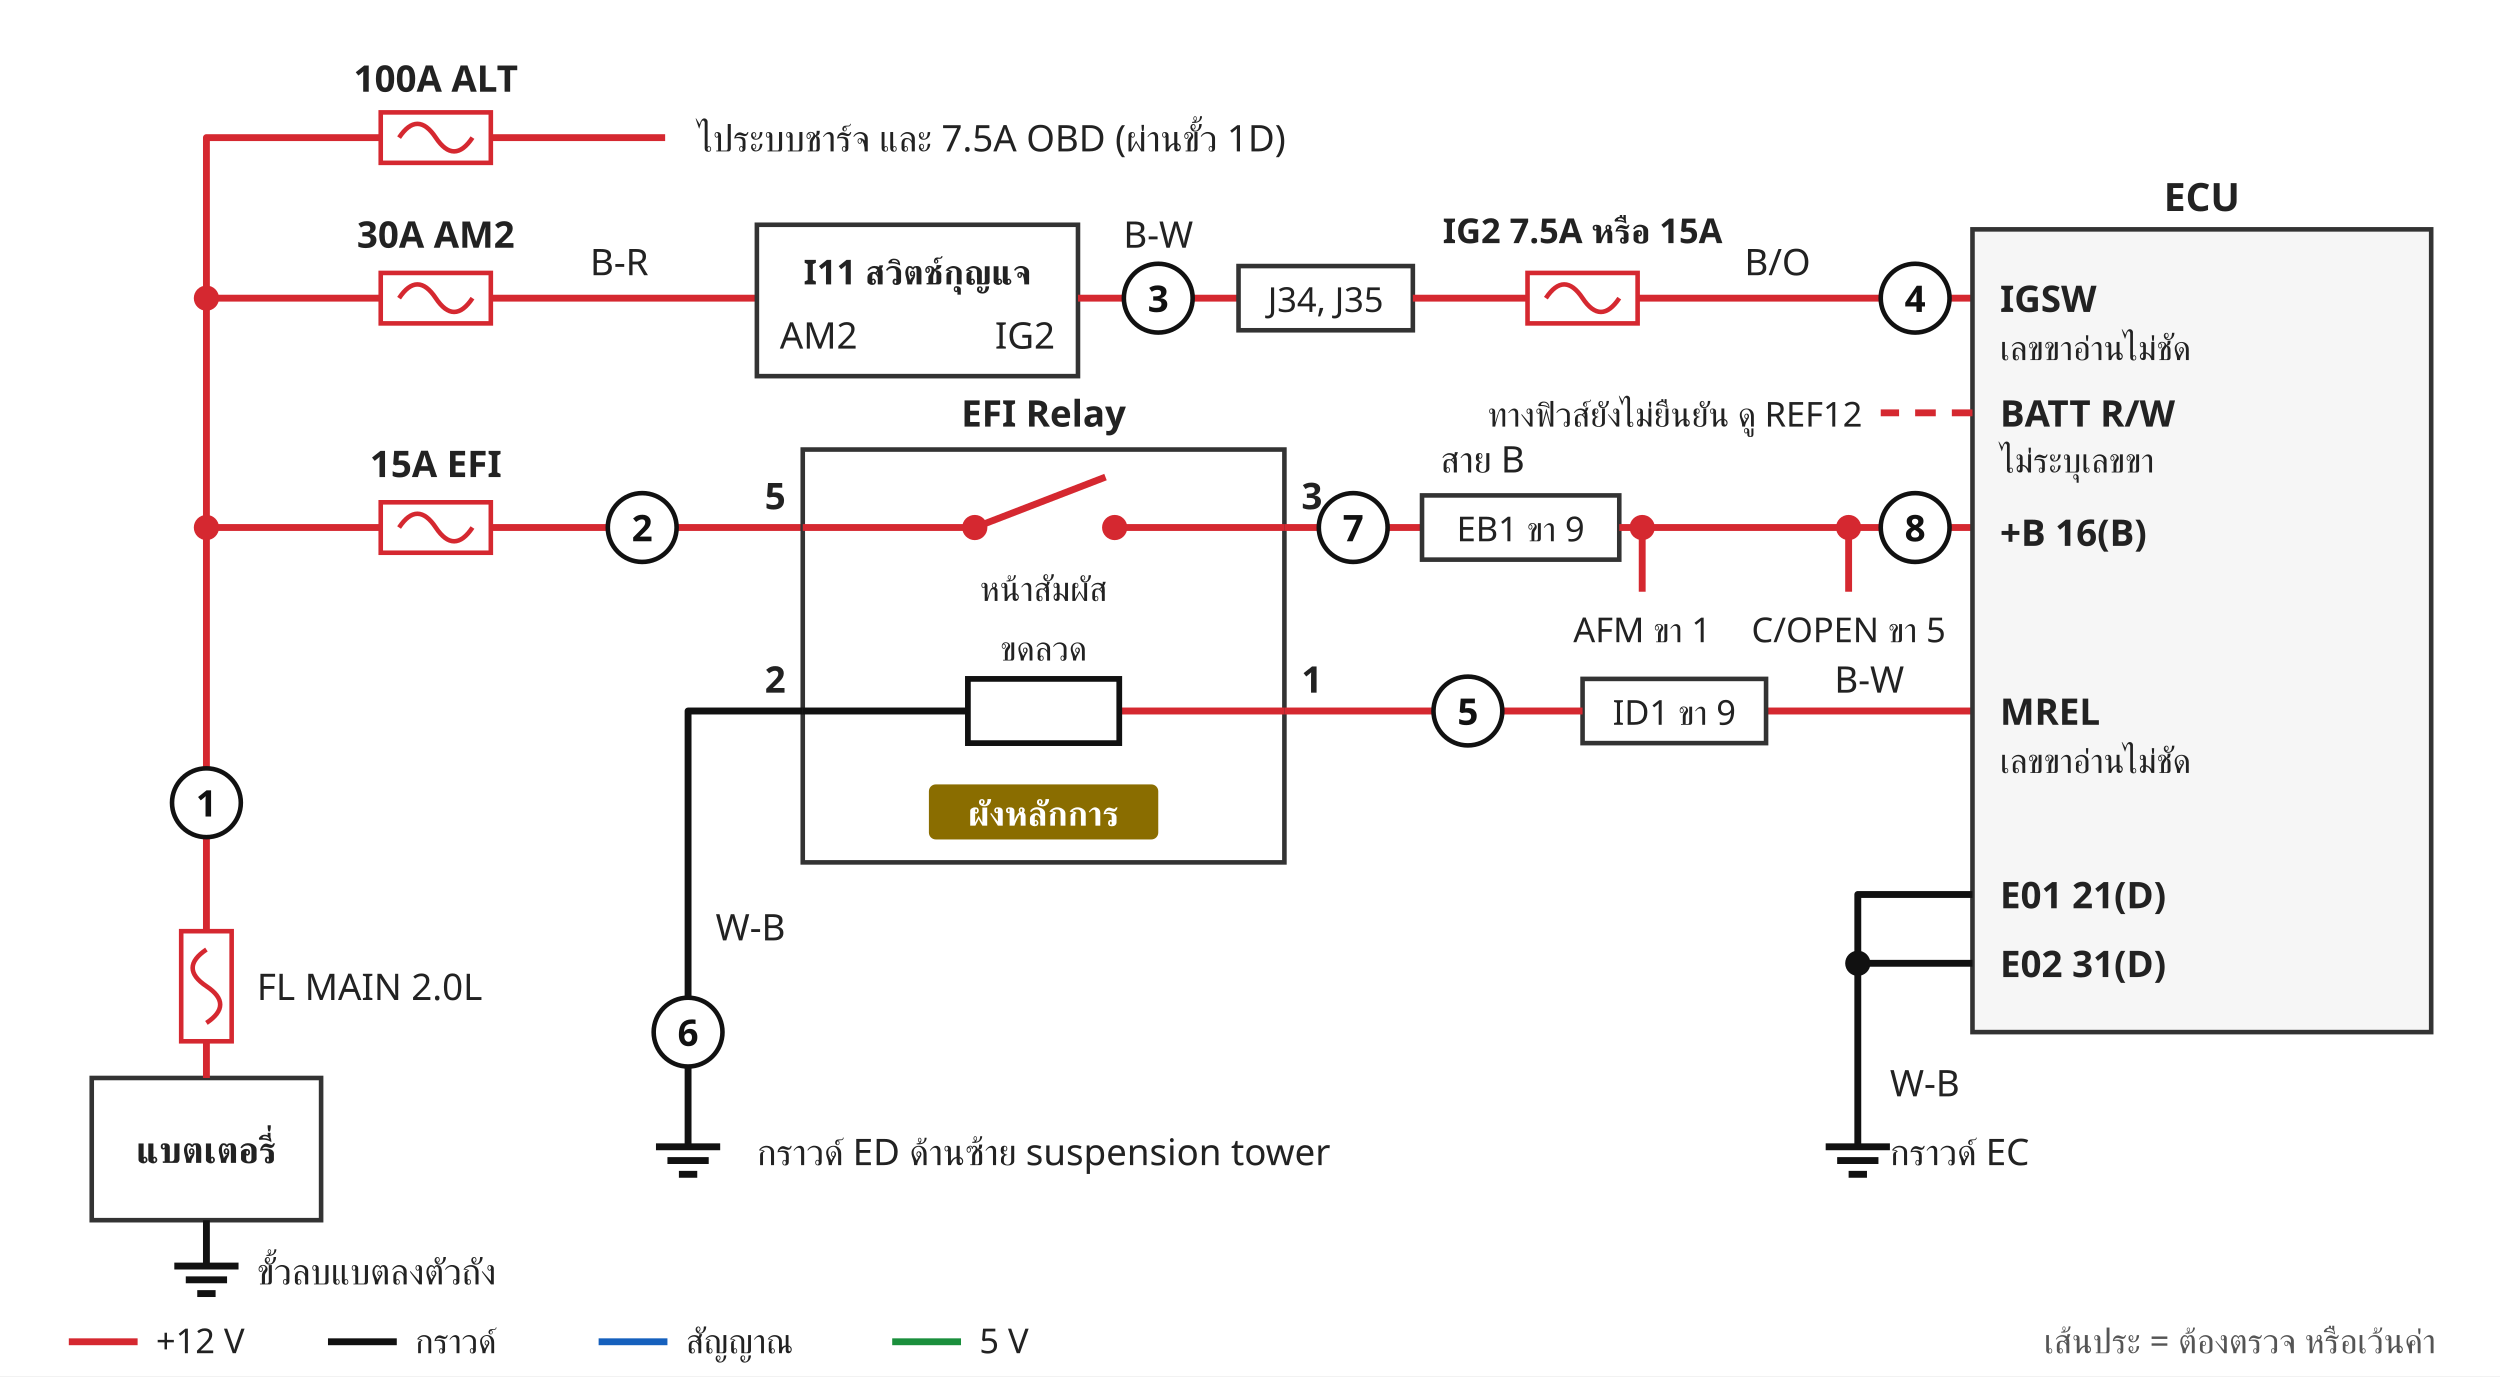
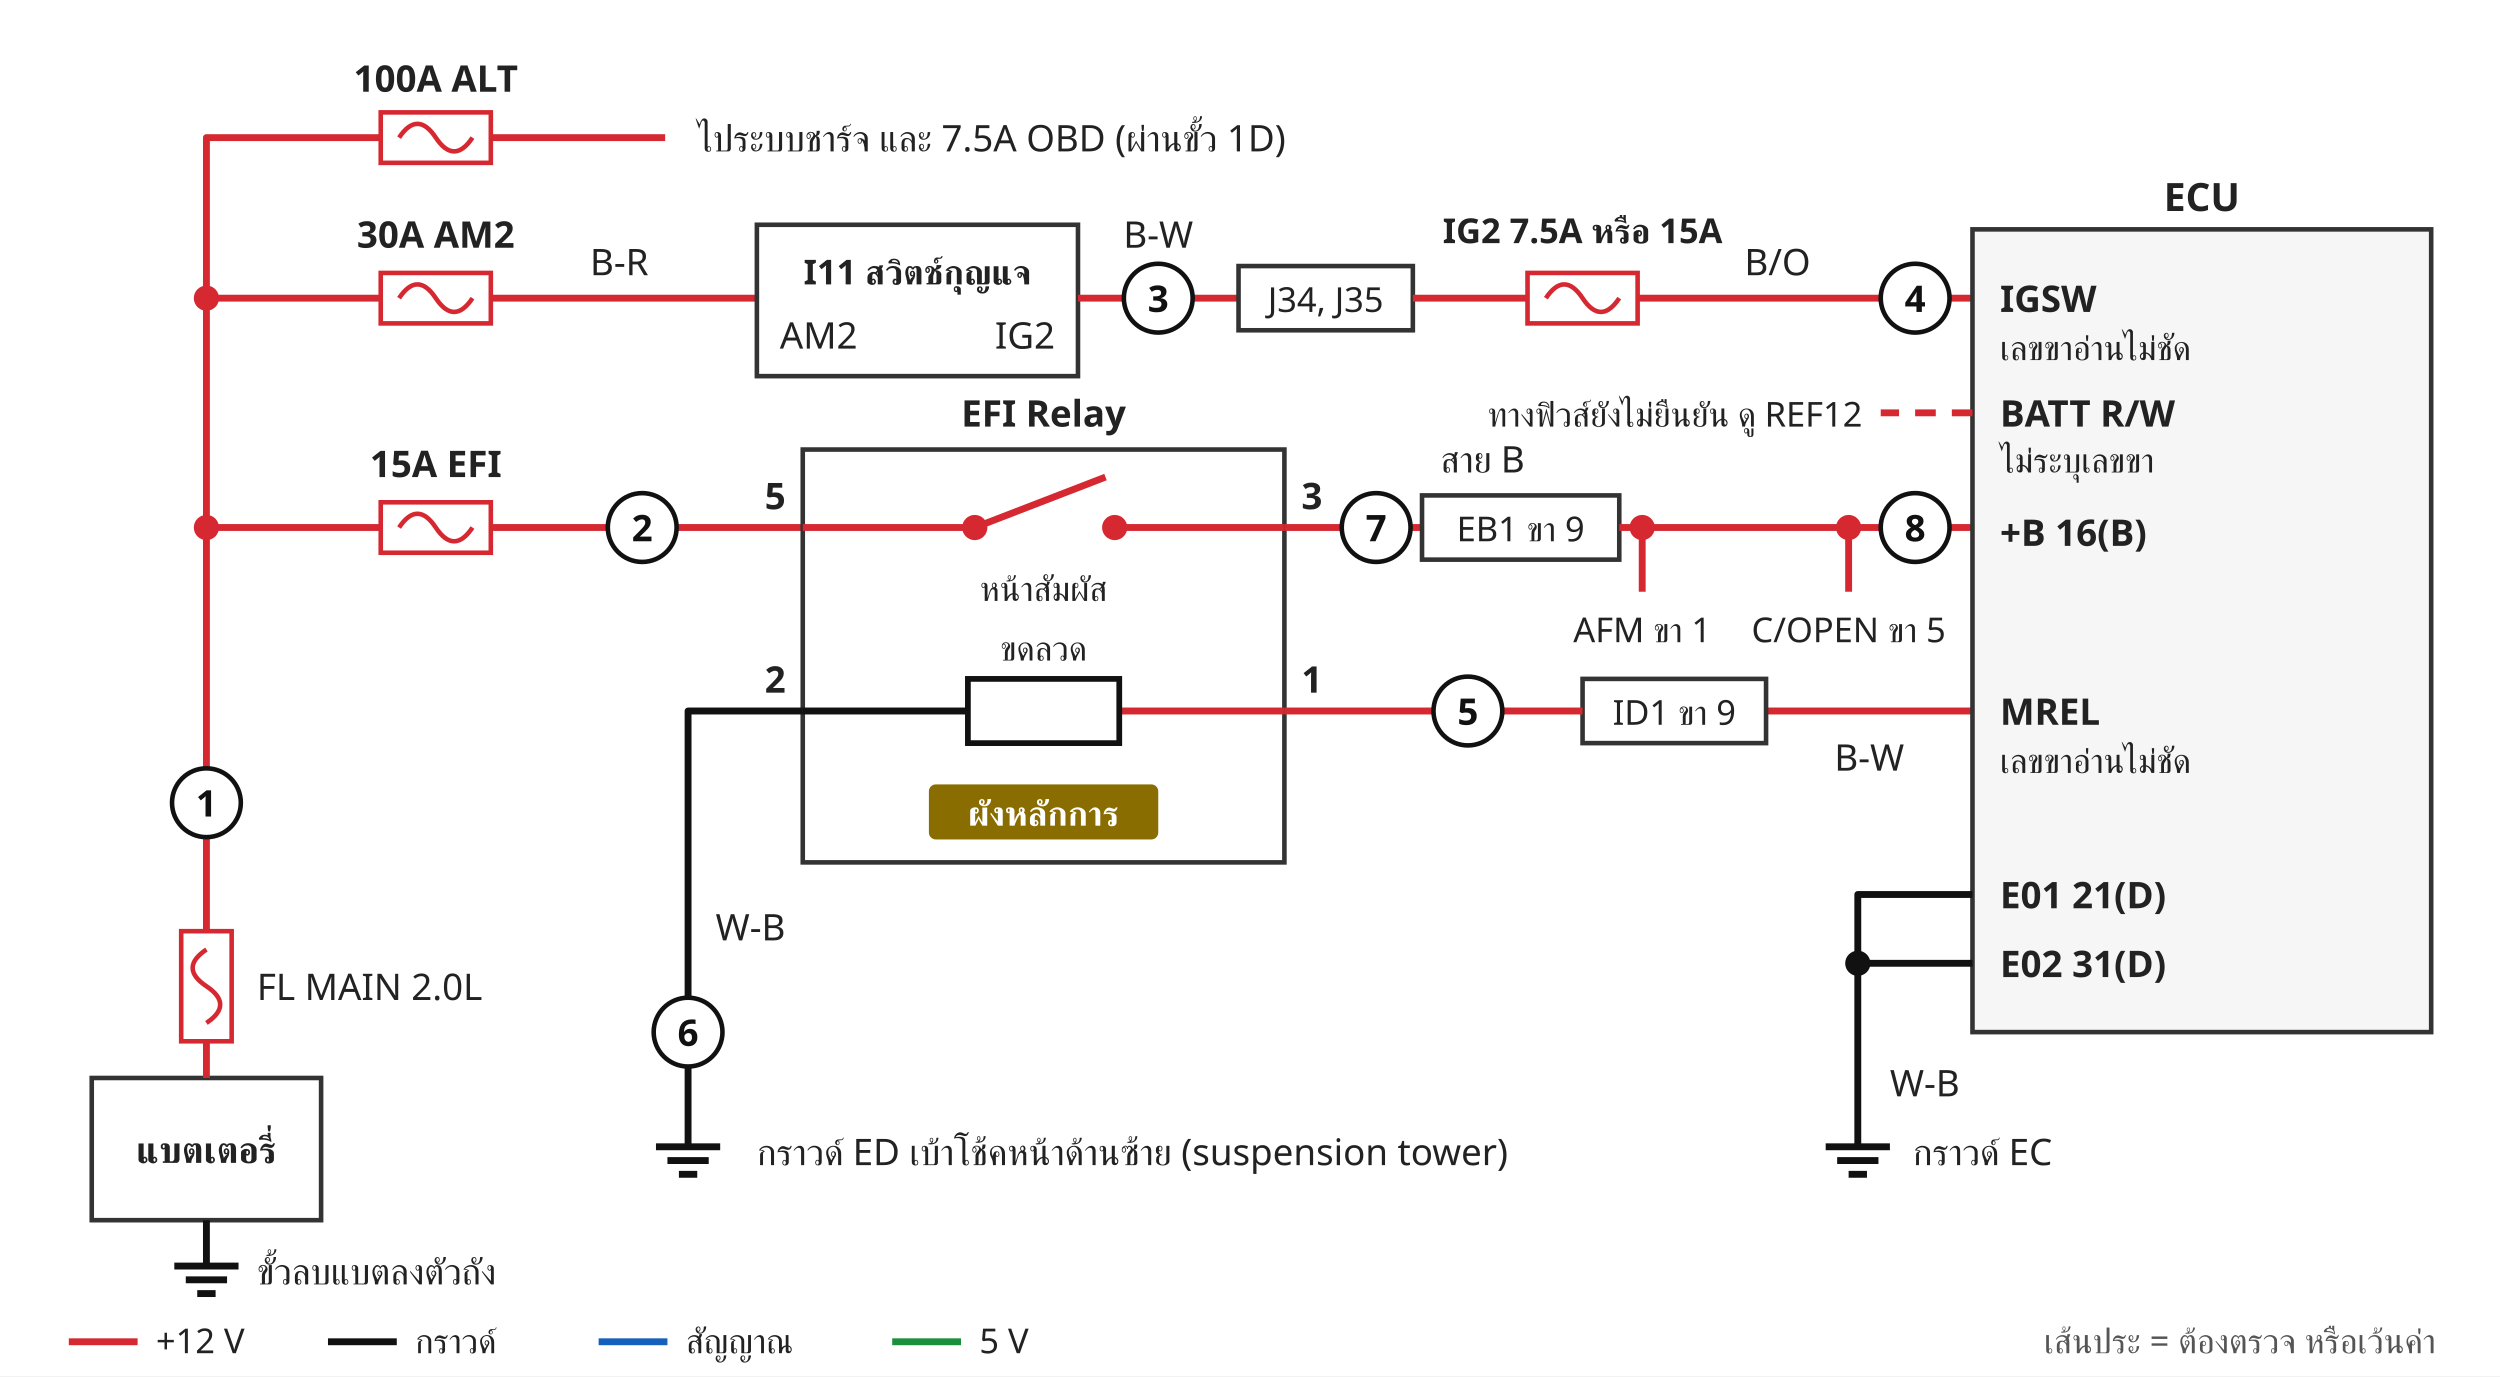
<svg xmlns="http://www.w3.org/2000/svg" viewBox="0 0 1090 600" width="1090" height="600" font-family="Tahoma, &quot;Leelawadee UI&quot;, sans-serif">
  <rect width="1090" height="600" fill="#ffffff" />
  <rect class="box" x="40" y="470" width="100" height="62" fill="#ffffff" stroke="#333333" stroke-width="2" />
  <text x="90" y="507" font-size="16" text-anchor="middle" fill="#222222" font-weight="bold">แบตเตอรี่</text>
  <polyline class="wire" points="90,470 90,60 290,60" fill="none" stroke="#d52830" stroke-width="3" stroke-linejoin="round" />
  <g class="sym">
    <rect x="79" y="406" width="22" height="48" fill="#ffffff" stroke="#d52830" stroke-width="2" />
    <path d="M90 414 q-12 8 0 16 t0 16" fill="none" stroke="#d52830" stroke-width="2" />
  </g>
  <text x="112" y="436" font-size="16" text-anchor="start" fill="#222222">FL MAIN 2.0L</text>
  <circle class="dot" cx="90" cy="130" r="5.5" fill="#d52830" />
  <circle class="dot" cx="90" cy="230" r="5.5" fill="#d52830" />
  <g class="sym">
    <rect x="166" y="49" width="48" height="22" fill="#ffffff" stroke="#d52830" stroke-width="2" />
    <path d="M174 60 q8 -12 16 0 t16 0" fill="none" stroke="#d52830" stroke-width="2" />
  </g>
  <text x="190" y="40" font-size="16" text-anchor="middle" fill="#222222" font-weight="bold">100A ALT</text>
  <text x="304" y="66" font-size="16" text-anchor="start" fill="#222222">ไประบบชาร์จ และ 7.5A OBD (ผ่านขั้ว 1D)</text>
  <polyline class="wire" points="90,130 330,130" fill="none" stroke="#d52830" stroke-width="3" stroke-linejoin="round" />
  <g class="sym">
    <rect x="166" y="119" width="48" height="22" fill="#ffffff" stroke="#d52830" stroke-width="2" />
    <path d="M174 130 q8 -12 16 0 t16 0" fill="none" stroke="#d52830" stroke-width="2" />
  </g>
  <text x="190" y="108" font-size="16" text-anchor="middle" fill="#222222" font-weight="bold">30A AM2</text>
  <text x="270" y="120" font-size="16" text-anchor="middle" fill="#222222">B-R</text>
  <rect class="box" x="330" y="98" width="140" height="66" fill="#ffffff" stroke="#333333" stroke-width="2" />
  <text x="400" y="124" font-size="15" text-anchor="middle" fill="#222222" font-weight="bold">I11 สวิตช์กุญแจ</text>
  <text x="340" y="152" font-size="16" text-anchor="start" fill="#222222">AM2</text>
  <text x="460" y="152" font-size="16" text-anchor="end" fill="#222222">IG2</text>
  <polyline class="wire" points="470,130 540,130" fill="none" stroke="#d52830" stroke-width="3" stroke-linejoin="round" />
  <text x="505" y="108" font-size="16" text-anchor="middle" fill="#222222">B-W</text>
  <rect class="box" x="540" y="116" width="76" height="28" fill="#ffffff" stroke="#333333" stroke-width="2" />
  <text x="578" y="136" font-size="15" text-anchor="middle" fill="#222222">J34, J35</text>
  <polyline class="wire" points="616,130 860,130" fill="none" stroke="#d52830" stroke-width="3" stroke-linejoin="round" />
  <g class="sym">
    <rect x="666" y="119" width="48" height="22" fill="#ffffff" stroke="#d52830" stroke-width="2" />
    <path d="M674 130 q8 -12 16 0 t16 0" fill="none" stroke="#d52830" stroke-width="2" />
  </g>
  <text x="690" y="106" font-size="15" text-anchor="middle" fill="#222222" font-weight="bold">IG2 7.5A หรือ 15A</text>
  <text x="775" y="120" font-size="16" text-anchor="middle" fill="#222222">B/O</text>
  <polyline class="wire" points="90,230 350,230" fill="none" stroke="#d52830" stroke-width="3" stroke-linejoin="round" />
  <g class="sym">
    <rect x="166" y="219" width="48" height="22" fill="#ffffff" stroke="#d52830" stroke-width="2" />
    <path d="M174 230 q8 -12 16 0 t16 0" fill="none" stroke="#d52830" stroke-width="2" />
  </g>
  <text x="190" y="208" font-size="16" text-anchor="middle" fill="#222222" font-weight="bold">15A EFI</text>
  <rect class="box" x="350" y="196" width="210" height="180" fill="#ffffff" stroke="#333333" stroke-width="2" />
  <text x="455" y="186" font-size="16" text-anchor="middle" fill="#222222" font-weight="bold">EFI Relay</text>
  <text x="338" y="222" font-size="16" text-anchor="middle" fill="#222222" font-weight="bold">5</text>
  <text x="572" y="222" font-size="16" text-anchor="middle" fill="#222222" font-weight="bold">3</text>
  <text x="338" y="302" font-size="16" text-anchor="middle" fill="#222222" font-weight="bold">2</text>
  <text x="572" y="302" font-size="16" text-anchor="middle" fill="#222222" font-weight="bold">1</text>
  <polyline class="wire" points="350,230 425,230" fill="none" stroke="#d52830" stroke-width="3" stroke-linejoin="round" />
  <polyline class="wire" points="425,230 482,208" fill="none" stroke="#d52830" stroke-width="3" stroke-linejoin="round" />
  <polyline class="wire" points="486,230 560,230" fill="none" stroke="#d52830" stroke-width="3" stroke-linejoin="round" />
  <circle class="dot" cx="425" cy="230" r="5.5" fill="#d52830" />
  <circle class="dot" cx="486" cy="230" r="5.5" fill="#d52830" />
  <text x="455" y="262" font-size="15" text-anchor="middle" fill="#222222">หน้าสัมผัส</text>
  <polyline class="wire" points="560,310 488,310" fill="none" stroke="#d52830" stroke-width="3" stroke-linejoin="round" />
  <rect class="sym" x="422" y="296" width="66" height="28" fill="#ffffff" stroke="#111111" stroke-width="2.5" />
  <text x="455" y="288" font-size="15" text-anchor="middle" fill="#222222">ขดลวด</text>
  <polyline class="wire" points="422,310 350,310" fill="none" stroke="#111111" stroke-width="3" stroke-linejoin="round" />
  <g class="tag">
    <rect x="405" y="342" width="100" height="24" rx="3" fill="#8a6d00" />
    <text x="455" y="360" font-size="15" font-weight="bold" fill="#ffffff" text-anchor="middle">ผังหลักการ</text>
  </g>
  <polyline class="wire" points="560,230 620,230" fill="none" stroke="#d52830" stroke-width="3" stroke-linejoin="round" />
  <rect class="box" x="620" y="216" width="86" height="28" fill="#ffffff" stroke="#333333" stroke-width="2" />
  <text x="663" y="236" font-size="15" text-anchor="middle" fill="#222222">EB1 ขา 9</text>
  <polyline class="wire" points="706,230 860,230" fill="none" stroke="#d52830" stroke-width="3" stroke-linejoin="round" />
  <circle class="dot" cx="716" cy="230" r="5.5" fill="#d52830" />
  <circle class="dot" cx="806" cy="230" r="5.5" fill="#d52830" />
  <text x="628" y="206" font-size="16" text-anchor="start" fill="#222222">สาย B</text>
  <polyline class="wire" points="716,230 716,258" fill="none" stroke="#d52830" stroke-width="3" stroke-linejoin="round" />
  <polyline class="wire" points="806,230 806,258" fill="none" stroke="#d52830" stroke-width="3" stroke-linejoin="round" />
  <text x="716" y="280" font-size="15" text-anchor="middle" fill="#222222">AFM ขา 1</text>
  <text x="806" y="280" font-size="15" text-anchor="middle" fill="#222222">C/OPEN ขา 5</text>
  <polyline class="wire" points="860,310 770,310" fill="none" stroke="#d52830" stroke-width="3" stroke-linejoin="round" />
  <rect class="box" x="690" y="296" width="80" height="28" fill="#ffffff" stroke="#333333" stroke-width="2" />
  <text x="730" y="316" font-size="15" text-anchor="middle" fill="#222222">ID1 ขา 9</text>
  <polyline class="wire" points="690,310 560,310" fill="none" stroke="#d52830" stroke-width="3" stroke-linejoin="round" />
-   <text x="815" y="302" font-size="16" text-anchor="middle" fill="#222222">B-W</text>
+   <text x="815" y="336" font-size="16" text-anchor="middle" fill="#222222">B-W</text>
  <polyline class="wire" points="350,310 300,310 300,500" fill="none" stroke="#111111" stroke-width="3" stroke-linejoin="round" />
  <g class="sym" stroke="#111111" stroke-width="3">
    <line x1="286" y1="500" x2="314" y2="500" />
    <line x1="291" y1="506" x2="309" y2="506" />
    <line x1="296" y1="512" x2="304" y2="512" />
  </g>
  <text x="312" y="410" font-size="16" text-anchor="start" fill="#222222">W-B</text>
-   <text x="330" y="508" font-size="16" text-anchor="start" fill="#222222">กราวด์ ED ด้านซ้าย suspension tower</text>
+   <text x="330" y="508" font-size="16" text-anchor="start" fill="#222222">กราวด์ ED เบ้าโช้คหน้าด้านซ้าย (suspension tower)</text>
  <rect class="box" x="860" y="100" width="200" height="350" fill="#f6f6f6" stroke="#333333" stroke-width="2" />
  <text x="960" y="92" font-size="17" text-anchor="middle" fill="#222222" font-weight="bold">ECU</text>
  <text x="872" y="136" font-size="16" text-anchor="start" fill="#222222" font-weight="bold">IGSW</text>
  <text x="872" y="157" font-size="15" text-anchor="start" fill="#222222">เลขขาอ่านไม่ชัด</text>
  <text x="872" y="186" font-size="16" text-anchor="start" fill="#222222" font-weight="bold">BATT R/W</text>
  <text x="872" y="206" font-size="15" text-anchor="start" fill="#222222">ไม่ระบุเลขขา</text>
  <text x="872" y="238" font-size="16" text-anchor="start" fill="#222222" font-weight="bold">+B 16(B)</text>
  <text x="872" y="316" font-size="16" text-anchor="start" fill="#222222" font-weight="bold">MREL</text>
  <text x="872" y="337" font-size="15" text-anchor="start" fill="#222222">เลขขาอ่านไม่ชัด</text>
  <text x="872" y="396" font-size="16" text-anchor="start" fill="#222222" font-weight="bold">E01 21(D)</text>
  <text x="872" y="426" font-size="16" text-anchor="start" fill="#222222" font-weight="bold">E02 31(D)</text>
  <polyline class="wire" points="860,180 820,180" fill="none" stroke="#d52830" stroke-width="3" stroke-dasharray="9 7" stroke-linejoin="round" />
  <text x="812" y="186" font-size="15" text-anchor="end" fill="#222222">ทางฟิวส์ยังไม่ยืนยัน ดู REF12</text>
  <polyline class="wire" points="860,390 810,390 810,500" fill="none" stroke="#111111" stroke-width="3" stroke-linejoin="round" />
  <polyline class="wire" points="860,420 810,420" fill="none" stroke="#111111" stroke-width="3" stroke-linejoin="round" />
  <circle class="dot" cx="810" cy="420" r="5.5" fill="#111111" />
  <g class="sym" stroke="#111111" stroke-width="3">
    <line x1="796" y1="500" x2="824" y2="500" />
    <line x1="801" y1="506" x2="819" y2="506" />
    <line x1="806" y1="512" x2="814" y2="512" />
  </g>
  <text x="824" y="478" font-size="16" text-anchor="start" fill="#222222">W-B</text>
-   <text x="824" y="508" font-size="16" text-anchor="start" fill="#222222">กราวด์ EC</text>
+   <text x="834" y="508" font-size="16" text-anchor="start" fill="#222222">กราวด์ EC</text>
  <polyline class="wire" points="90,532 90,552" fill="none" stroke="#111111" stroke-width="3" stroke-linejoin="round" />
  <g class="sym" stroke="#111111" stroke-width="3">
    <line x1="76" y1="552" x2="104" y2="552" />
    <line x1="81" y1="558" x2="99" y2="558" />
    <line x1="86" y1="564" x2="94" y2="564" />
  </g>
  <text x="112" y="560" font-size="16" text-anchor="start" fill="#222222">ขั้วลบแบตลงตัวถัง</text>
  <g class="mk">
    <circle cx="90" cy="350" r="15" fill="#ffffff" stroke="#111111" stroke-width="2" />
    <text x="90" y="356" font-size="16" font-weight="bold" text-anchor="middle" fill="#111111">1</text>
  </g>
  <g class="mk">
    <circle cx="280" cy="230" r="15" fill="#ffffff" stroke="#111111" stroke-width="2" />
    <text x="280" y="236" font-size="16" font-weight="bold" text-anchor="middle" fill="#111111">2</text>
  </g>
  <g class="mk">
    <circle cx="505" cy="130" r="15" fill="#ffffff" stroke="#111111" stroke-width="2" />
    <text x="505" y="136" font-size="16" font-weight="bold" text-anchor="middle" fill="#111111">3</text>
  </g>
  <g class="mk">
    <circle cx="835" cy="130" r="15" fill="#ffffff" stroke="#111111" stroke-width="2" />
    <text x="835" y="136" font-size="16" font-weight="bold" text-anchor="middle" fill="#111111">4</text>
  </g>
  <g class="mk">
    <circle cx="640" cy="310" r="15" fill="#ffffff" stroke="#111111" stroke-width="2" />
    <text x="640" y="316" font-size="16" font-weight="bold" text-anchor="middle" fill="#111111">5</text>
  </g>
  <g class="mk">
    <circle cx="300" cy="450" r="15" fill="#ffffff" stroke="#111111" stroke-width="2" />
    <text x="300" y="456" font-size="16" font-weight="bold" text-anchor="middle" fill="#111111">6</text>
  </g>
  <g class="mk">
-     <circle cx="590" cy="230" r="15" fill="#ffffff" stroke="#111111" stroke-width="2" />
-     <text x="590" y="236" font-size="16" font-weight="bold" text-anchor="middle" fill="#111111">7</text>
+     <circle cx="600" cy="230" r="15" fill="#ffffff" stroke="#111111" stroke-width="2" />
+     <text x="600" y="236" font-size="16" font-weight="bold" text-anchor="middle" fill="#111111">7</text>
  </g>
  <g class="mk">
    <circle cx="835" cy="230" r="15" fill="#ffffff" stroke="#111111" stroke-width="2" />
    <text x="835" y="236" font-size="16" font-weight="bold" text-anchor="middle" fill="#111111">8</text>
  </g>
  <polyline class="wire" points="30,585 60,585" fill="none" stroke="#d52830" stroke-width="3" stroke-linejoin="round" />
  <text x="68" y="590" font-size="15" text-anchor="start" fill="#222222">+12 V</text>
  <polyline class="wire" points="143,585 173,585" fill="none" stroke="#111111" stroke-width="3" stroke-linejoin="round" />
  <text x="181" y="590" font-size="15" text-anchor="start" fill="#222222">กราวด์</text>
  <polyline class="wire" points="261,585 291,585" fill="none" stroke="#1560bd" stroke-width="3" stroke-linejoin="round" />
  <text x="299" y="590" font-size="15" text-anchor="start" fill="#222222">สัญญาณ</text>
  <polyline class="wire" points="389,585 419,585" fill="none" stroke="#1a8f3c" stroke-width="3" stroke-linejoin="round" />
  <text x="427" y="590" font-size="15" text-anchor="start" fill="#222222">5 V</text>
  <text x="1062" y="590" font-size="15" text-anchor="end" fill="#555555">เส้นประ = ต้องตรวจ หรือเว้นค่า</text>
</svg>
